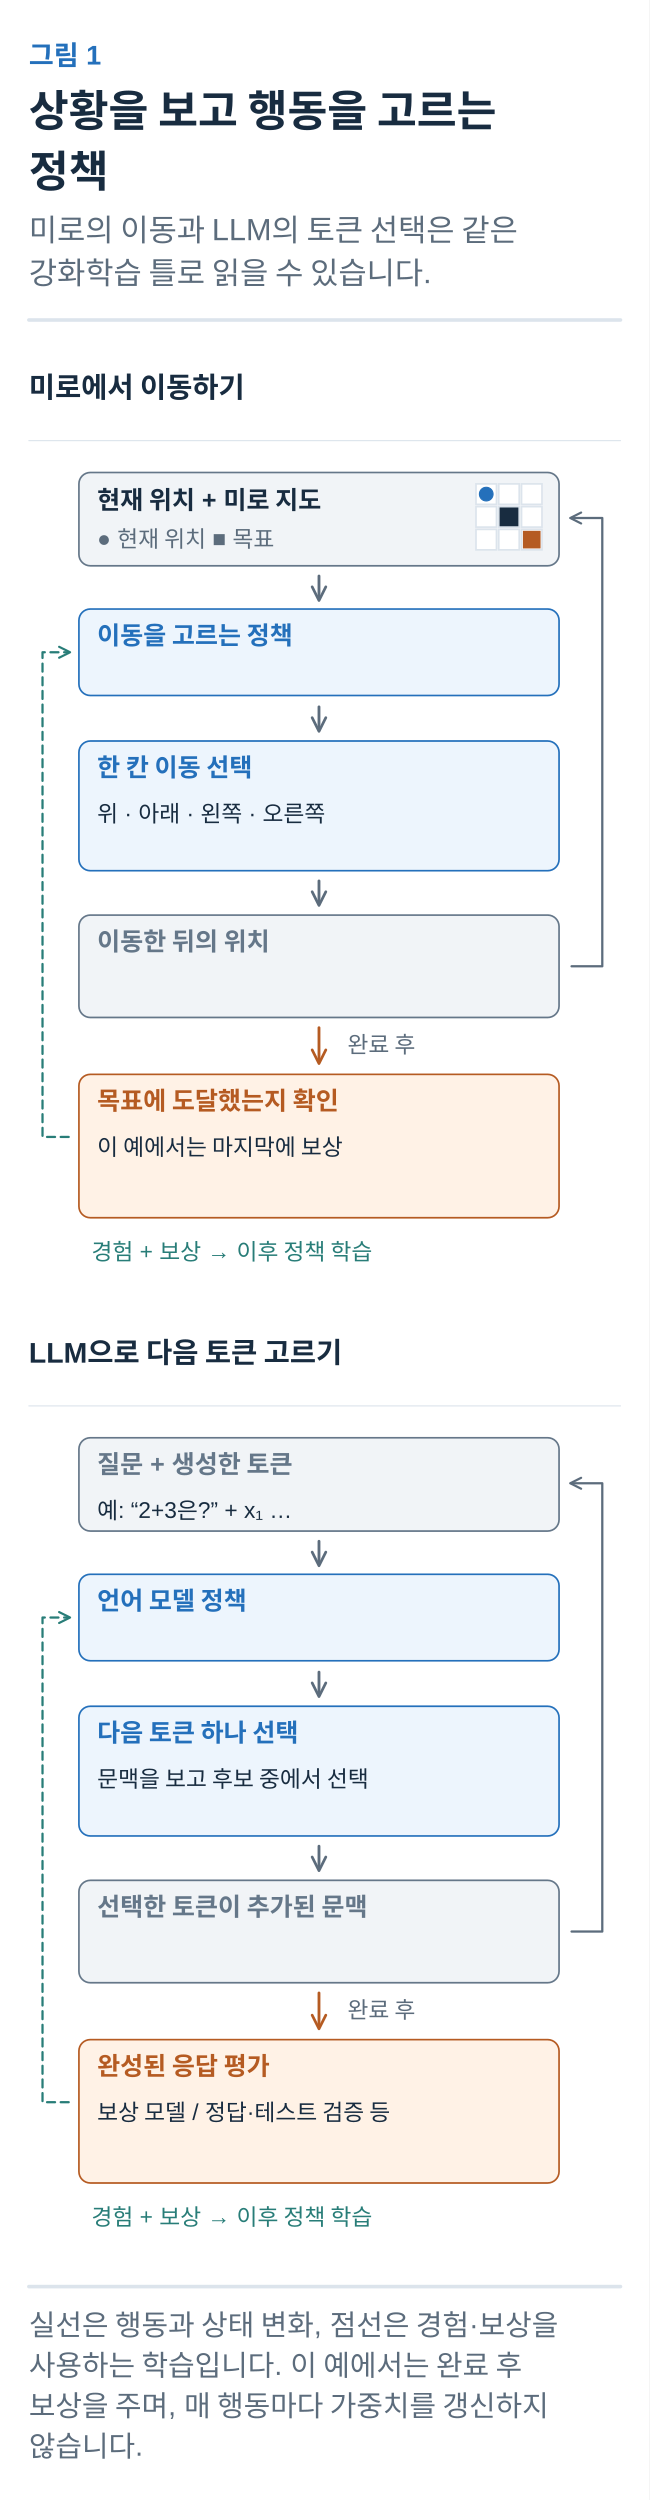
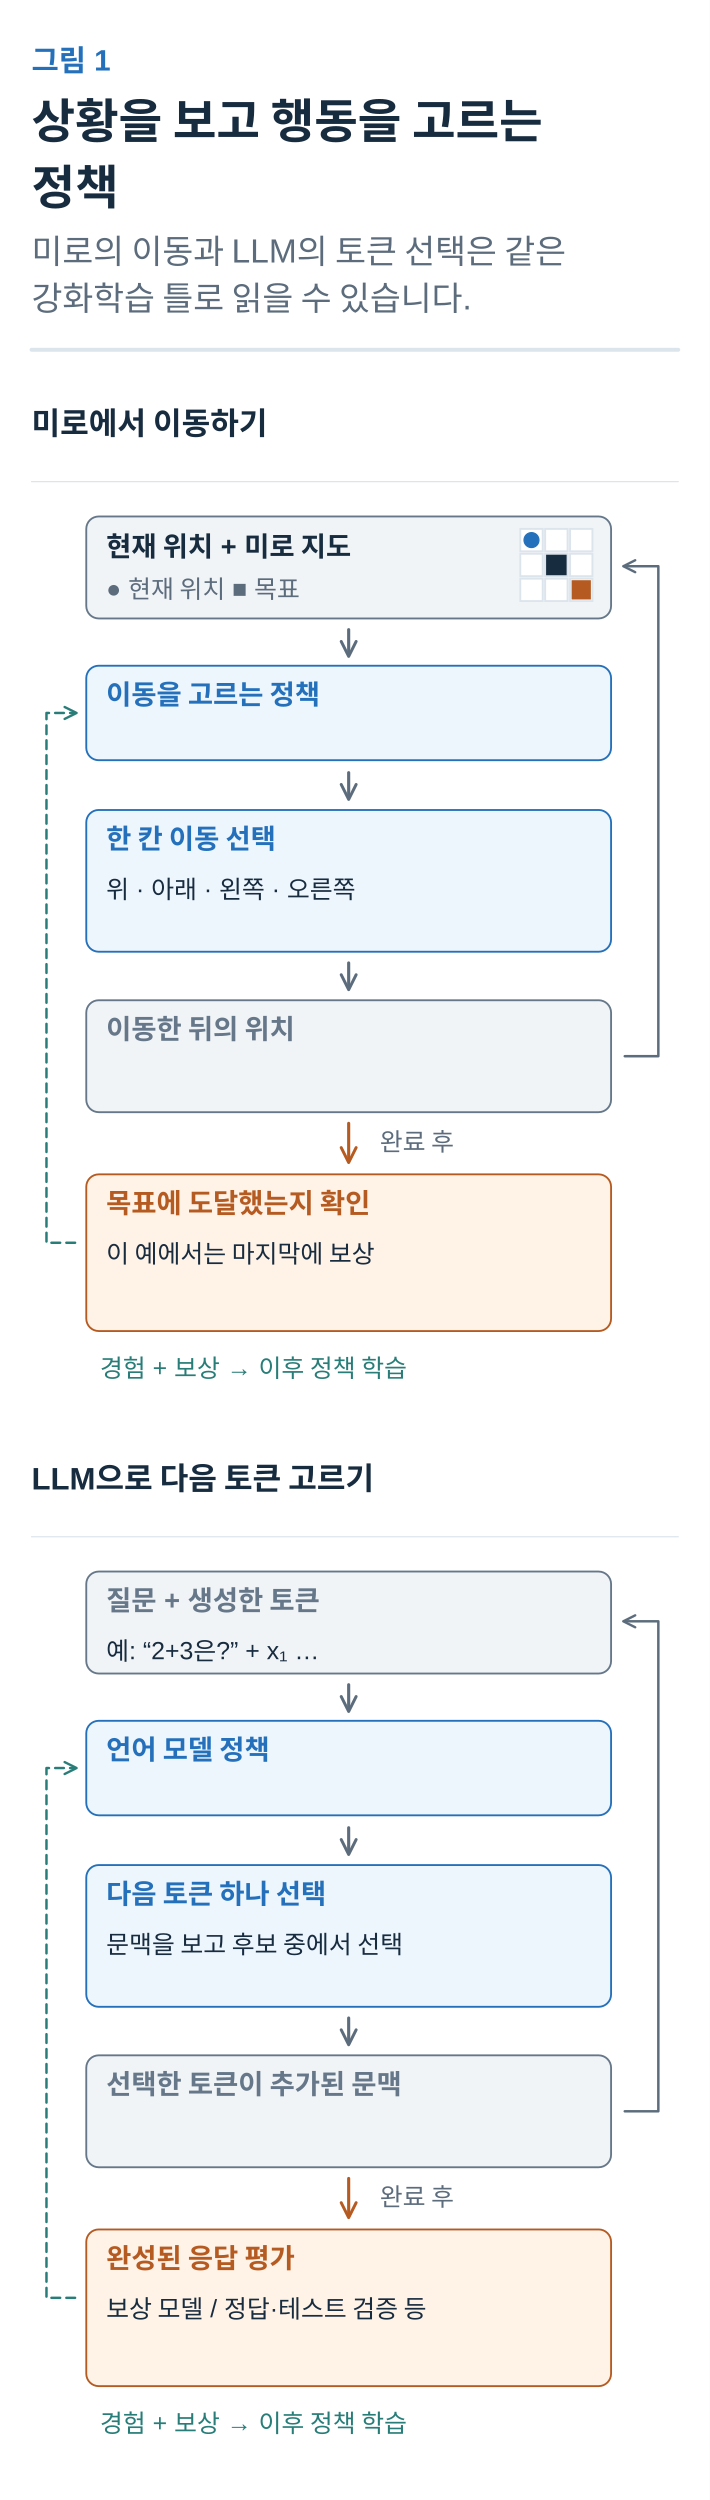
- <svg xmlns="http://www.w3.org/2000/svg" width="360" height="1386" viewBox="0 0 360 1386" role="img" aria-labelledby="title desc">
+ <svg xmlns="http://www.w3.org/2000/svg" width="360" height="1268" viewBox="0 0 360 1268" role="img" aria-labelledby="title desc">
  <defs>
    <marker id="arrow-ink" viewBox="0 0 10 10" refX="8" refY="5" markerWidth="6" markerHeight="6" orient="auto">
      <path d="M1 1 L9 5 L1 9" fill="none" stroke="#182C40" stroke-width="1.6" />
    </marker>
    <marker id="arrow-muted" viewBox="0 0 10 10" refX="8" refY="5" markerWidth="6" markerHeight="6" orient="auto">
      <path d="M1 1 L9 5 L1 9" fill="none" stroke="#5C6C7C" stroke-width="1.6" />
    </marker>
    <marker id="arrow-line" viewBox="0 0 10 10" refX="8" refY="5" markerWidth="6" markerHeight="6" orient="auto">
      <path d="M1 1 L9 5 L1 9" fill="none" stroke="#DCE4EC" stroke-width="1.6" />
    </marker>
    <marker id="arrow-paper" viewBox="0 0 10 10" refX="8" refY="5" markerWidth="6" markerHeight="6" orient="auto">
      <path d="M1 1 L9 5 L1 9" fill="none" stroke="#FFFFFF" stroke-width="1.6" />
    </marker>
    <marker id="arrow-blue" viewBox="0 0 10 10" refX="8" refY="5" markerWidth="6" markerHeight="6" orient="auto">
      <path d="M1 1 L9 5 L1 9" fill="none" stroke="#2470BB" stroke-width="1.6" />
    </marker>
    <marker id="arrow-teal" viewBox="0 0 10 10" refX="8" refY="5" markerWidth="6" markerHeight="6" orient="auto">
      <path d="M1 1 L9 5 L1 9" fill="none" stroke="#287D78" stroke-width="1.6" />
    </marker>
    <marker id="arrow-orange" viewBox="0 0 10 10" refX="8" refY="5" markerWidth="6" markerHeight="6" orient="auto">
      <path d="M1 1 L9 5 L1 9" fill="none" stroke="#B55B22" stroke-width="1.6" />
    </marker>
    <marker id="arrow-purple" viewBox="0 0 10 10" refX="8" refY="5" markerWidth="6" markerHeight="6" orient="auto">
      <path d="M1 1 L9 5 L1 9" fill="none" stroke="#7954A3" stroke-width="1.6" />
    </marker>
    <marker id="arrow-gray" viewBox="0 0 10 10" refX="8" refY="5" markerWidth="6" markerHeight="6" orient="auto">
      <path d="M1 1 L9 5 L1 9" fill="none" stroke="#657789" stroke-width="1.6" />
    </marker>
    <marker id="arrow-red" viewBox="0 0 10 10" refX="8" refY="5" markerWidth="6" markerHeight="6" orient="auto">
      <path d="M1 1 L9 5 L1 9" fill="none" stroke="#B34242" stroke-width="1.6" />
    </marker>
    <marker id="arrow-indigo" viewBox="0 0 10 10" refX="8" refY="5" markerWidth="6" markerHeight="6" orient="auto">
      <path d="M1 1 L9 5 L1 9" fill="none" stroke="#4C60A8" stroke-width="1.6" />
    </marker>
    <marker id="arrow-slate" viewBox="0 0 10 10" refX="8" refY="5" markerWidth="6" markerHeight="6" orient="auto">
      <path d="M1 1 L9 5 L1 9" fill="none" stroke="#8191A0" stroke-width="1.6" />
    </marker>
    <marker id="arrow-surface" viewBox="0 0 10 10" refX="8" refY="5" markerWidth="6" markerHeight="6" orient="auto">
      <path d="M1 1 L9 5 L1 9" fill="none" stroke="#F8FAFC" stroke-width="1.6" />
    </marker>
  </defs>
  <style>text{font-family:Arial,"Apple SD Gothic Neo","Noto Sans KR",sans-serif}text[font-family]{font-family:Menlo,Consolas,monospace}path{stroke-linecap:round;stroke-linejoin:round}</style>
  <rect width="100%" height="100%" fill="white" />
  <text x="16" y="36" fill="#2470BB" font-size="15" font-weight="600" text-anchor="start" data-max-width="328">그림 1</text>
  <text x="16" y="70" fill="#182C40" font-size="24" font-weight="700" text-anchor="start" data-max-width="328">상황을 보고 행동을 고르는</text>
  <text x="16" y="103.6" fill="#182C40" font-size="24" font-weight="700" text-anchor="start" data-max-width="328">정책</text>
  <text x="16" y="133.6" fill="#5C6C7C" font-size="17" font-weight="400" text-anchor="start" data-max-width="328">미로의 이동과 LLM의 토큰 선택은 같은</text>
  <text x="16" y="157.4" fill="#5C6C7C" font-size="17" font-weight="400" text-anchor="start" data-max-width="328">강화학습 틀로 읽을 수 있습니다.</text>
  <path d="M16,177.4 H344" stroke="#DCE4EC" stroke-width="2" />
  <g transform="translate(16 201.4) scale(0.6307692)" data-panel="1">
    <text x="0" y="30" fill="#182C40" font-size="25" font-weight="600" text-anchor="start" data-max-width="520">미로에서 이동하기</text>
    <path d="M0 68 L520 68" stroke="#DCE4EC" stroke-width="1" fill="none" />
    <rect x="44" y="96" width="422" height="82" rx="10" fill="#F1F4F7" stroke="#657789" stroke-width="1.5" />
    <text x="60" y="128" fill="#182C40" font-size="22" font-weight="600" text-anchor="start" data-max-width="300">현재 위치 + 미로 지도</text>
    <text x="60" y="161" fill="#5C6C7C" font-size="20" font-weight="400" text-anchor="start" data-max-width="310">● 현재 위치  ■ 목표</text>
    <rect x="393" y="106" width="18" height="18" rx="0" fill="#FFFFFF" stroke="#DCE4EC" stroke-width="1.5" />
    <rect x="413" y="106" width="18" height="18" rx="0" fill="#FFFFFF" stroke="#DCE4EC" stroke-width="1.5" />
    <rect x="433" y="106" width="18" height="18" rx="0" fill="#FFFFFF" stroke="#DCE4EC" stroke-width="1.5" />
    <rect x="393" y="126" width="18" height="18" rx="0" fill="#FFFFFF" stroke="#DCE4EC" stroke-width="1.5" />
    <rect x="413" y="126" width="18" height="18" rx="0" fill="#182C40" stroke="#DCE4EC" stroke-width="1.5" />
    <rect x="433" y="126" width="18" height="18" rx="0" fill="#FFFFFF" stroke="#DCE4EC" stroke-width="1.5" />
    <rect x="393" y="146" width="18" height="18" rx="0" fill="#FFFFFF" stroke="#DCE4EC" stroke-width="1.5" />
    <rect x="413" y="146" width="18" height="18" rx="0" fill="#FFFFFF" stroke="#DCE4EC" stroke-width="1.5" />
    <rect x="433" y="146" width="18" height="18" rx="0" fill="#FFFFFF" stroke="#DCE4EC" stroke-width="1.5" />
    <circle cx="402" cy="115" r="6" fill="#2470BB" stroke="#2470BB" />
    <rect x="435" y="148" width="14" height="14" rx="0" fill="#B55B22" stroke="#B55B22" stroke-width="1.5" />
    <path d="M255 187 L255 207" stroke="#5C6C7C" stroke-width="2.5" fill="none" marker-end="url(#arrow-muted)" />
    <g data-container="true">
      <rect x="44" y="216" width="422" height="76" rx="10" fill="#EDF5FD" stroke="#2470BB" stroke-width="1.5" />
      <text x="60" y="247" fill="#2470BB" font-size="22" font-weight="600" text-anchor="start" data-max-width="390">이동을 고르는 정책</text>
    </g>
    <path d="M255 302 L255 322" stroke="#5C6C7C" stroke-width="2.5" fill="none" marker-end="url(#arrow-muted)" />
    <g data-container="true">
      <rect x="44" y="332" width="422" height="114" rx="10" fill="#EDF5FD" stroke="#2470BB" stroke-width="1.5" />
      <text x="60" y="363" fill="#2470BB" font-size="22" font-weight="600" text-anchor="start" data-max-width="390">한 칸 이동 선택</text>
      <text x="60" y="403" fill="#182C40" font-size="20" font-weight="400" text-anchor="start" data-max-width="390">위 · 아래 · 왼쪽 · 오른쪽</text>
    </g>
    <path d="M255 455 L255 475" stroke="#5C6C7C" stroke-width="2.5" fill="none" marker-end="url(#arrow-muted)" />
    <g data-container="true">
      <rect x="44" y="485" width="422" height="90" rx="10" fill="#F1F4F7" stroke="#657789" stroke-width="1.5" />
      <text x="60" y="516" fill="#657789" font-size="22" font-weight="600" text-anchor="start" data-max-width="390">이동한 뒤의 위치</text>
    </g>
    <path d="M477 530 H504 V136 H477" stroke="#5C6C7C" stroke-width="2" fill="none" marker-end="url(#arrow-muted)" />
    <text x="280" y="606" fill="#5C6C7C" font-size="20" font-weight="400" text-anchor="start" data-max-width="220">완료 후</text>
    <path d="M255 584 L255 614" stroke="#B55B22" stroke-width="2.5" fill="none" marker-end="url(#arrow-orange)" />
    <g data-container="true">
      <rect x="44" y="625" width="422" height="126" rx="10" fill="#FFF2E6" stroke="#B55B22" stroke-width="1.5" />
      <text x="60" y="656" fill="#B55B22" font-size="22" font-weight="600" text-anchor="start" data-max-width="390">목표에 도달했는지 확인</text>
      <text x="60" y="696" fill="#182C40" font-size="20" font-weight="400" text-anchor="start" data-max-width="390">이 예에서는 마지막에 보상</text>
    </g>
    <path d="M35 680 H12 V254 H35" stroke="#287D78" stroke-width="2" fill="none" stroke-dasharray="7 5" marker-end="url(#arrow-teal)" />
    <text x="55" y="788" fill="#287D78" font-size="20" font-weight="400" text-anchor="start" data-max-width="453">경험 + 보상 → 이후 정책 학습</text>
  </g>
  <g transform="translate(16 736.5385) scale(0.6307692)" data-panel="2">
    <text x="0" y="30" fill="#182C40" font-size="25" font-weight="600" text-anchor="start" data-max-width="520">LLM으로 다음 토큰 고르기</text>
    <path d="M0 68 L520 68" stroke="#DCE4EC" stroke-width="1" fill="none" />
    <g data-container="true">
      <rect x="44" y="96" width="422" height="82" rx="10" fill="#F1F4F7" stroke="#657789" stroke-width="1.5" />
      <text x="60" y="127" fill="#657789" font-size="22" font-weight="600" text-anchor="start" data-max-width="390">질문 + 생성한 토큰</text>
      <text x="60" y="167" fill="#182C40" font-size="20" font-weight="400" text-anchor="start" data-max-width="390">예: “2+3은?” + x₁ …</text>
    </g>
    <path d="M255 187 L255 207" stroke="#5C6C7C" stroke-width="2.5" fill="none" marker-end="url(#arrow-muted)" />
    <g data-container="true">
      <rect x="44" y="216" width="422" height="76" rx="10" fill="#EDF5FD" stroke="#2470BB" stroke-width="1.5" />
      <text x="60" y="247" fill="#2470BB" font-size="22" font-weight="600" text-anchor="start" data-max-width="390">언어 모델 정책</text>
    </g>
    <path d="M255 302 L255 322" stroke="#5C6C7C" stroke-width="2.5" fill="none" marker-end="url(#arrow-muted)" />
    <g data-container="true">
      <rect x="44" y="332" width="422" height="114" rx="10" fill="#EDF5FD" stroke="#2470BB" stroke-width="1.5" />
      <text x="60" y="363" fill="#2470BB" font-size="22" font-weight="600" text-anchor="start" data-max-width="390">다음 토큰 하나 선택</text>
      <text x="60" y="403" fill="#182C40" font-size="20" font-weight="400" text-anchor="start" data-max-width="390">문맥을 보고 후보 중에서 선택</text>
    </g>
    <path d="M255 455 L255 475" stroke="#5C6C7C" stroke-width="2.5" fill="none" marker-end="url(#arrow-muted)" />
    <g data-container="true">
      <rect x="44" y="485" width="422" height="90" rx="10" fill="#F1F4F7" stroke="#657789" stroke-width="1.5" />
      <text x="60" y="516" fill="#657789" font-size="22" font-weight="600" text-anchor="start" data-max-width="390">선택한 토큰이 추가된 문맥</text>
    </g>
    <path d="M477 530 H504 V136 H477" stroke="#5C6C7C" stroke-width="2" fill="none" marker-end="url(#arrow-muted)" />
    <text x="280" y="606" fill="#5C6C7C" font-size="20" font-weight="400" text-anchor="start" data-max-width="220">완료 후</text>
    <path d="M255 584 L255 614" stroke="#B55B22" stroke-width="2.5" fill="none" marker-end="url(#arrow-orange)" />
    <g data-container="true">
      <rect x="44" y="625" width="422" height="126" rx="10" fill="#FFF2E6" stroke="#B55B22" stroke-width="1.5" />
      <text x="60" y="656" fill="#B55B22" font-size="22" font-weight="600" text-anchor="start" data-max-width="390">완성된 응답 평가</text>
      <text x="60" y="696" fill="#182C40" font-size="20" font-weight="400" text-anchor="start" data-max-width="390">보상 모델 / 정답·테스트 검증 등</text>
    </g>
    <path d="M35 680 H12 V254 H35" stroke="#287D78" stroke-width="2" fill="none" stroke-dasharray="7 5" marker-end="url(#arrow-teal)" />
    <text x="55" y="788" fill="#287D78" font-size="20" font-weight="400" text-anchor="start" data-max-width="453">경험 + 보상 → 이후 정책 학습</text>
  </g>
-   <path d="M16,1267.677 H344" stroke="#DCE4EC" stroke-width="2" />
-   <text x="16" y="1294.677" fill="#5C6C7C" font-size="16" font-weight="400" text-anchor="start" data-max-width="328">실선은 행동과 상태 변화, 점선은 경험·보상을</text>
-   <text x="16" y="1317.077" fill="#5C6C7C" font-size="16" font-weight="400" text-anchor="start" data-max-width="328">사용하는 학습입니다. 이 예에서는 완료 후</text>
-   <text x="16" y="1339.477" fill="#5C6C7C" font-size="16" font-weight="400" text-anchor="start" data-max-width="328">보상을 주며, 매 행동마다 가중치를 갱신하지</text>
-   <text x="16" y="1361.877" fill="#5C6C7C" font-size="16" font-weight="400" text-anchor="start" data-max-width="328">않습니다.</text>
</svg>
